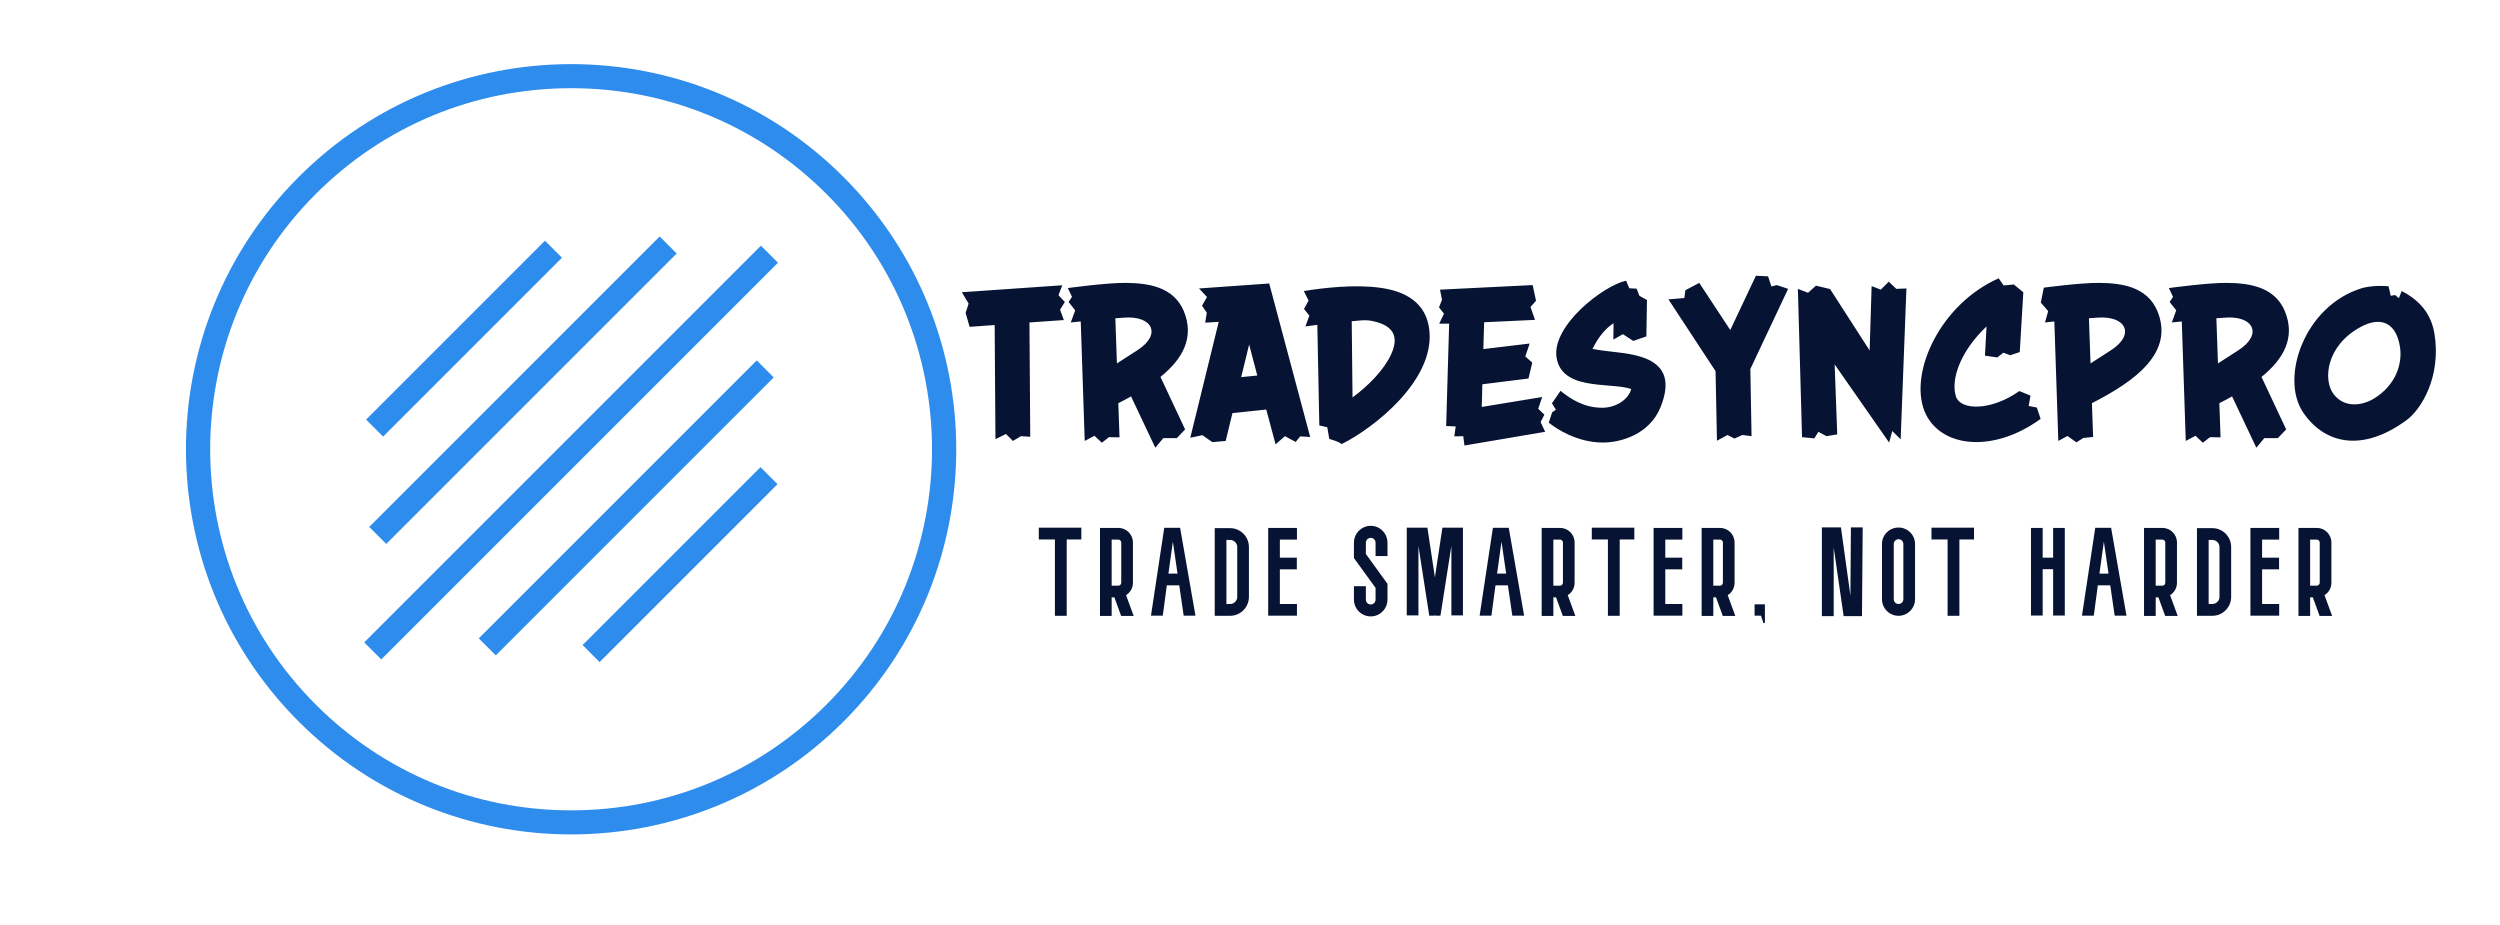
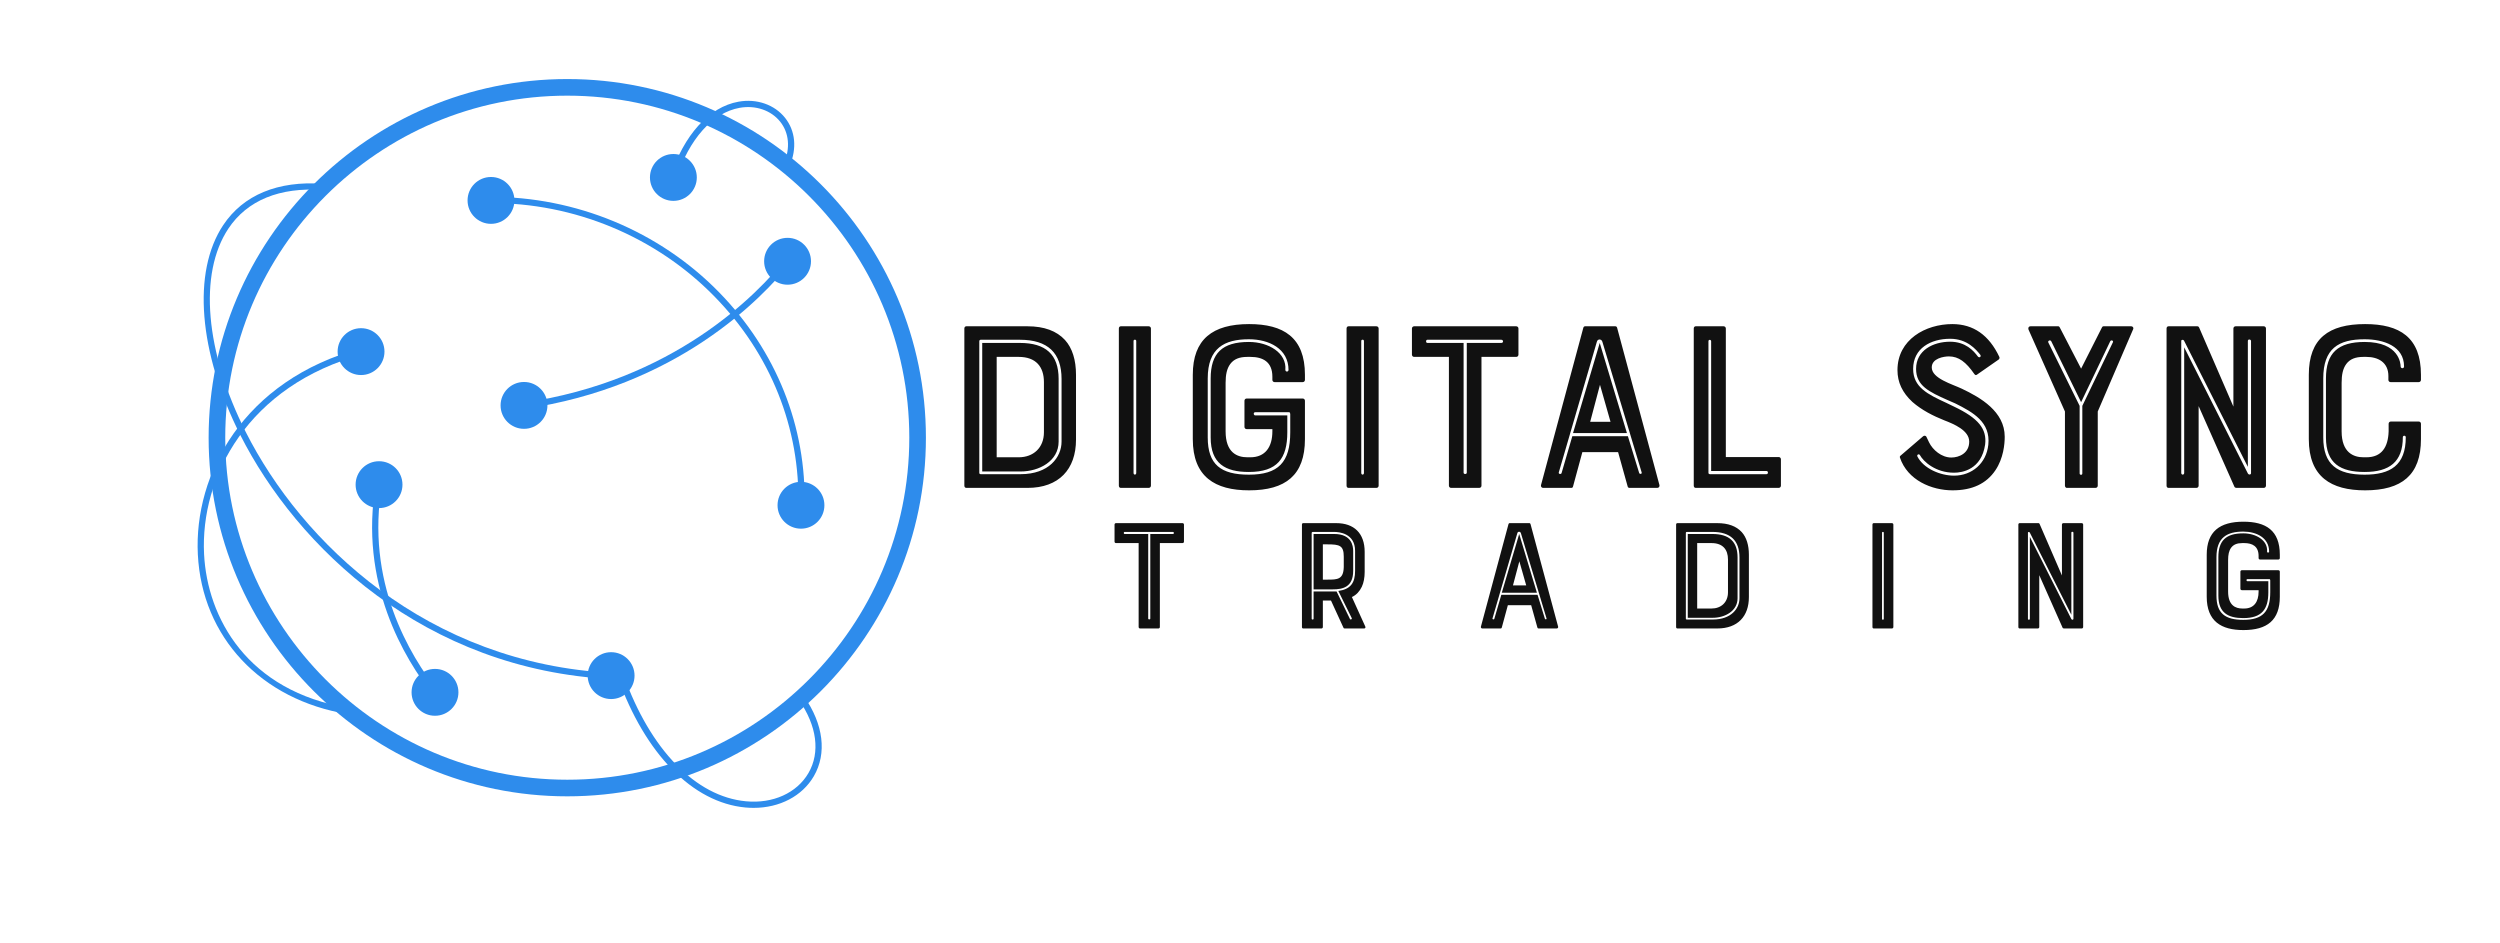
- <svg xmlns="http://www.w3.org/2000/svg" version="1.1" width="3162.218" height="1169" viewBox="0 -32.444 3162.218 1169">
-   <g transform="scale(8.110895) translate(10, 10)">
-     <defs id="SvgjsDefs2651" />
-     <g id="SvgjsG2652" featureKey="symbolFeature-0" transform="matrix(3.753972,0,0,3.753972,19,-4)" fill="#2e8cec">
-       <g display="none">
-         <rect x="-153.365" y="-18.667" display="inline" fill="#2e8cec" width="473.333" height="236" />
-       </g>
-       <g display="none">
-         <ellipse transform="matrix(0.7071 -0.7071 0.7071 0.7071 -6.6274 16)" display="inline" cx="16" cy="16" rx="16" ry="16" />
-         <line display="inline" fill="#2e8cec" stroke="#2e8cec" stroke-miterlimit="10" x1="7.837" y1="15.12" x2="15.267" y2="7.69" />
-         <line display="inline" fill="#2e8cec" stroke="#2e8cec" stroke-miterlimit="10" x1="7.968" y1="19.579" x2="20.033" y2="7.514" />
-         <line display="inline" fill="#2e8cec" stroke="#2e8cec" stroke-miterlimit="10" x1="7.759" y1="24.377" x2="24.241" y2="7.896" />
-         <line display="inline" fill="#2e8cec" stroke="#2e8cec" stroke-miterlimit="10" x1="12.518" y1="24.209" x2="24.064" y2="12.662" />
-         <line display="inline" fill="#2e8cec" stroke="#2e8cec" stroke-miterlimit="10" x1="16.83" y1="24.486" x2="24.22" y2="17.096" />
-       </g>
-       <g>
-         <path d="M16,0C11.905,0,7.81,1.562,4.686,4.686c-6.248,6.248-6.248,16.379,0,22.627C7.81,30.438,11.905,32,16,32   c4.095,0,8.19-1.562,11.314-4.686c6.248-6.248,6.248-16.379,0-22.627C24.19,1.562,20.095,0,16,0z M26.607,26.607   C23.773,29.44,20.007,31,16,31s-7.773-1.56-10.607-4.393c-5.849-5.849-5.849-15.365,0-21.213C8.227,2.56,11.993,1,16,1   s7.773,1.56,10.607,4.393C32.455,11.242,32.455,20.758,26.607,26.607z" />
-         <rect x="6.298" y="10.905" transform="matrix(0.7071 -0.7071 0.7071 0.7071 -4.681 11.5091)" width="10.508" height="1" />
-         <rect x="5.469" y="13.046" transform="matrix(0.7071 -0.7071 0.7071 0.7071 -5.4781 13.8675)" width="17.063" height="1" />
-         <rect x="4.346" y="15.637" transform="matrix(0.7071 -0.7071 0.7071 0.7071 -6.7239 16.04)" width="23.307" height="1" />
-         <rect x="10.126" y="17.936" transform="matrix(0.7071 -0.7071 0.7071 0.7071 -7.6786 18.3333)" width="16.33" height="1" />
-         <rect x="15.3" y="20.292" transform="matrix(0.7071 -0.7071 0.7071 0.7071 -8.6902 20.603)" width="10.451" height="1" />
-       </g>
-       <g display="none">
-         <g display="inline">
-           <path fill="#2e8cec" d="M16,31.5c-4.141,0-8.032-1.612-10.96-4.54S0.5,20.141,0.5,16c0-4.14,1.612-8.033,4.54-10.96    C7.968,2.112,11.859,0.5,16,0.5s8.032,1.612,10.96,4.54C29.888,7.967,31.5,11.86,31.5,16c0,4.141-1.612,8.032-4.54,10.96    S20.141,31.5,16,31.5z" />
-           <g>
-             <path fill="#2e8cec" d="M16,1c4.007,0,7.773,1.56,10.607,4.393c5.848,5.849,5.848,15.365,0,21.213C23.773,29.44,20.007,31,16,31     c-4.007,0-7.773-1.56-10.607-4.393c-5.849-5.849-5.849-15.365,0-21.213C8.227,2.56,11.993,1,16,1 M16,0     C11.905,0,7.81,1.562,4.686,4.686c-6.248,6.248-6.248,16.379,0,22.627C7.81,30.438,11.905,32,16,32s8.19-1.562,11.314-4.686     c6.248-6.248,6.248-16.379,0-22.627C24.19,1.562,20.095,0,16,0L16,0z" />
-           </g>
-         </g>
-         <line display="inline" fill="#2e8cec" stroke="#2e8cec" stroke-miterlimit="10" x1="7.837" y1="15.12" x2="15.267" y2="7.69" />
-         <line display="inline" fill="#2e8cec" stroke="#2e8cec" stroke-miterlimit="10" x1="7.968" y1="19.579" x2="20.033" y2="7.514" />
-         <line display="inline" fill="#2e8cec" stroke="#2e8cec" stroke-miterlimit="10" x1="7.759" y1="24.377" x2="24.241" y2="7.896" />
-         <line display="inline" fill="#2e8cec" stroke="#2e8cec" stroke-miterlimit="10" x1="12.518" y1="24.209" x2="24.064" y2="12.662" />
-         <line display="inline" fill="#2e8cec" stroke="#2e8cec" stroke-miterlimit="10" x1="16.83" y1="24.486" x2="24.22" y2="17.096" />
-       </g>
-       <g display="none">
-         <path display="inline" d="M4.686,4.686c-6.248,6.248-6.248,16.379,0,22.627c6.248,6.248,16.379,6.248,22.627,0   c6.248-6.248,6.248-16.379,0-22.627C21.065-1.562,10.935-1.562,4.686,4.686z M19.68,7.16l0.707,0.707L8.321,19.933l-0.707-0.707   L19.68,7.16z M14.914,7.336l0.707,0.707l-7.431,7.43l-0.707-0.707L14.914,7.336z M12.871,24.562l-0.707-0.707l11.547-11.547   l0.707,0.707L12.871,24.562z M17.184,24.84l-0.707-0.707l7.39-7.39l0.707,0.707L17.184,24.84z M8.113,24.73l-0.707-0.707   l16.48-16.481l0.707,0.707L8.113,24.73z" />
-       </g>
+ <svg xmlns="http://www.w3.org/2000/svg" version="1.1" width="3202.515" height="1207.029" viewBox="0 -70.88 3202.515 1207.029">
+   <g transform="scale(10.12577) translate(10, 10)">
+     <defs id="SvgjsDefs7077" />
+     <g id="SvgjsG7078" featureKey="ggLddZ-0" transform="matrix(1.051102,0,0,1.051102,9.209927,-14.18323)" fill="#2e8cec">
+       <path d="M50,93.166C26.198,93.166,6.834,73.802,6.834,50S26.198,6.834,50,6.834S93.166,26.198,93.166,50S73.802,93.166,50,93.166z   M50,8.834C27.301,8.834,8.834,27.301,8.834,50S27.301,91.166,50,91.166S91.166,72.699,91.166,50S72.699,8.834,50,8.834z" />
+       <path d="M44.714,46.55l-0.107-0.742c18.198-2.623,28.245-13.025,31.72-17.375l0.586,0.468C73.382,33.32,63.177,43.889,44.714,46.55z  " />
+       <circle cx="44.793" cy="46.114" r="2.82" />
+       <circle cx="76.514" cy="28.767" r="2.82" />
+       <path d="M33.874,80.997c-3.484-4.387-9.012-13.539-6.895-25.552l0.738,0.131c-2.066,11.723,3.338,20.666,6.743,24.954L33.874,80.997  z" />
+       <circle cx="27.345" cy="55.653" r="2.82" />
+       <circle cx="34.08" cy="80.649" r="2.82" />
+       <path d="M78.553,58.284l-0.75-0.021c0.262-9.375-3.322-18.348-10.093-25.265c-7.05-7.204-16.891-11.292-27.026-11.233l-0.005-0.75  c10.321-0.04,20.376,4.11,27.567,11.458C75.16,39.537,78.82,48.704,78.553,58.284z" />
+       <circle cx="78.128" cy="58.131" r="2.82" />
+       <circle cx="40.819" cy="21.442" r="2.82" />
+       <path d="M55.399,79.061c-22.622-1.116-37.959-15.928-44.77-29.418c-5.007-9.918-5.79-19.582-2.043-25.222  c2.418-3.64,6.575-5.361,12.009-4.983l-0.052,0.748c-5.164-0.361-9.073,1.249-11.333,4.65c-3.598,5.416-2.798,14.791,2.088,24.469  c6.715,13.302,21.837,27.906,44.138,29.006L55.399,79.061z" />
+       <circle cx="55.277" cy="78.637" r="2.82" />
+       <path d="M23.574,83.267C13.12,81.553,6.04,74.011,5.536,64.052c-0.484-9.58,5.413-20.969,19.679-24.818l0.195,0.724  C11.548,43.698,5.816,54.734,6.286,64.014c0.386,7.634,5.162,16.505,17.41,18.513L23.574,83.267z" />
+       <circle cx="25.179" cy="39.64" r="2.82" />
+       <path d="M72.426,94.555c-0.325,0-0.654-0.015-0.988-0.046c-6.336-0.589-12.075-6.442-15.354-15.658l0.707-0.252  c3.178,8.934,8.679,14.602,14.716,15.163c3.25,0.309,6.127-1.001,7.521-3.397c1.443-2.479,1.026-5.686-1.145-8.796l0.615-0.43  c2.345,3.36,2.773,6.86,1.178,9.603C78.278,93.144,75.556,94.555,72.426,94.555z" />
+       <path d="M63.068,18.924l-0.713-0.234c1.704-5.167,4.714-8.496,8.26-9.131c2.183-0.394,4.329,0.351,5.595,1.938  c1.251,1.568,1.453,3.679,0.556,5.79l-0.689-0.293c0.786-1.85,0.621-3.683-0.452-5.029c-1.094-1.371-2.963-2.01-4.877-1.667  C67.481,10.882,64.683,14.027,63.068,18.924z" />
+       <circle cx="62.771" cy="18.677" r="2.82" />
    </g>
-     <g id="SvgjsG2653" featureKey="nameFeature-0" transform="matrix(0.7751258,0,0,0.7751258,139.876,22.70598)" fill="#071333">
-       <path d="M19.6 12.04 l1.28 1.36 l-0.96 1.56 l0.76 2.08 l-6.92 0.48 l0.16 23 l-1.88 -0.12 l-1.6 0.96 l-1.4 -1.4 l-2.12 1.04 l-0.16 -22.96 l-5.04 0.36 l-0.8 -2.8 l0.6 -1.88 l-1.36 -2.28 l20.2 -1.4 z M35.52 23.08 c4.92 -3.2 2.96 -7 -2.8 -6.52 c-0.48 0.04 -1.04 0.08 -1.68 0.12 l0.32 9.08 c1.4 -0.88 2.76 -1.76 4.16 -2.68 z M40.12 28.48 l4.96 10.56 l-1.68 1.76 l-2.72 0 l-1.6 1.92 l-4.88 -10.32 c-0.84 0.48 -1.68 0.92 -2.56 1.36 l0.24 6.88 l-2.12 -0.04 l-1.44 1.12 l-1.48 -1.4 l-1.96 1.04 l-0.8 -24.04 l-2 0.2 l0.88 -2.44 l-1.32 -1.68 l0.68 -1.04 l-0.84 -1.76 s7.84 -1.08 11.64 -1.04 c4.52 0.04 9.6 0.76 11.68 5.64 c2.24 5.4 -0.28 9.72 -4.68 13.28 z M56.36 28.52 l3.24 -0.32 l-1.64 -6.24 z M62 9.68 l8.24 30.88 l-2 -0.12 l-0.92 1.12 l-2.16 -1.16 l-1.88 1.64 l-1.88 -7 l-6.8 0.72 l-1.36 5.6 l-2.68 0.24 l-2 -1.4 l-2.44 0.52 l5.72 -23.32 l-2.72 0.16 l0.32 -2 l-0.96 -1.4 l1 -1.76 l-1.6 -1.72 z M86.48 24.04 c1.48 -3.16 1.08 -5.8 -3.68 -6.8 c-1.4 -0.32 -2.8 -0.08 -4.2 0.04 l0.16 15.32 c3.16 -2.28 6.32 -5.56 7.72 -8.56 z M94.24 19.32 c0.88 9.92 -11.04 19.36 -17.68 22.68 c-0.56 -0.56 -2.48 -1.04 -2.48 -1.04 l-0.4 -2.36 l-1.6 -0.36 l-0.4 -20.24 l-2.4 0.32 l0.8 -2.16 l-1.08 -1.36 l0.92 -1.68 l-0.96 -1.92 c3.92 -0.64 10.16 -1.36 15.2 -0.68 c4.96 0.64 9.56 2.84 10.08 8.8 z M116.6 37.56 l0.92 1.96 l-16.24 2.76 l-0.24 -1.88 l-1.8 0.04 l0.28 -2 l-1.92 -0.08 l0.6 -20.6 l-2 0 l0.96 -2 l-1 -1.28 l0.6 -1.52 l-0.4 -2.04 l18.64 -0.92 l0.68 3.16 l-1.12 1.24 l0.92 2.6 l-10.24 0.48 l-0.16 5.4 l9.32 -1.12 l-0.88 2.6 l1.4 1.24 l-0.76 3.2 l-9.28 1.16 l-0.12 4.56 l12.16 -2 l-0.8 2.36 l1.24 1.2 z M140.72 34.6 c-2.24 5.44 -7.96 7.08 -11.56 7.08 c-5.2 0 -9.32 -2.72 -10.92 -4 l0.68 -2.08 l0.76 -0.52 l-0.8 -1.28 l1.72 -2.52 c2.12 1.68 4.72 3.4 8.4 3.4 c2.64 0 5.2 -1.52 5.84 -3.76 c-0.8 -0.28 -1.8 -0.44 -3.04 -0.56 c-1.56 -0.16 -3.24 -0.24 -4.84 -0.48 c-3.16 -0.44 -6.6 -1.52 -7.16 -5.36 c-0.92 -6.44 9.48 -14.44 14 -15.4 l0.64 1.52 l1.48 0.08 l0.56 1.44 l1.52 0.84 l-0.12 7.32 l-2.64 0.92 l-2.08 -1.36 l-1.92 1.08 l0.04 -3.28 c-1.64 1.04 -3.08 2.8 -4.24 5.16 c1.6 0.32 3.28 0.48 4.92 0.68 c2.2 0.24 4.6 0.64 6.48 1.56 c3 1.52 4.4 4.24 2.28 9.52 z M164.12 10 l2.28 0.76 l-7.6 16.12 l0.24 13.52 l-1.84 -0.24 l-1.6 0.72 l-1.4 -0.72 l-2.12 1.16 l-0.28 -14 l-9.48 -14.44 l3.2 -0.28 l0.2 -1.56 l2.8 -1.48 l6.24 9.48 l5.16 -10.92 l2.44 0.12 l0.68 2.04 z M188.16 10.76 l2.04 -0.08 l-1.16 30.36 l-1.68 -1.68 l-0.64 2.32 l-10.96 -15.72 l0.52 14.08 l-2.16 0.36 l-1.64 -0.88 l-0.8 1.32 l-2.48 -0.24 l-0.84 -29.84 l2.04 0.8 l1.6 -1.44 l2.84 0.68 l7.96 12.36 l0.4 -12.96 l1.84 0.72 l1.6 -1.6 z M216.44 34.64 l0.76 2.28 c-9.72 7.08 -20.48 5.76 -23.4 -1.64 c-3.04 -7.84 3.28 -21.48 14.96 -26.64 l1 1.44 l2.04 -0.2 l1.92 1.56 l-0.72 12.04 l-1.92 0.64 l-1.36 -0.52 l-1.24 0.96 l-2.48 -0.36 l0.32 -5.88 c-5.28 5 -7.24 10.68 -6.16 14.08 c0.92 2.88 7.12 2.92 12.76 -1.08 l2.24 0.92 l-0.36 2.08 z M231.4 23.08 c4.92 -3.2 2.92 -7 -2.84 -6.52 c-0.48 0.04 -1.04 0.08 -1.64 0.12 l0.32 9.08 c1.4 -0.88 2.76 -1.76 4.16 -2.68 z M240.68 15.2 c3.48 8.4 -4.48 14.12 -13.16 18.56 l0.24 6.8 l-1.96 0.2 l-1.4 0.88 l-1.8 -1.28 l-1.84 1 l-0.8 -24.04 c-1.16 0.12 -1.88 0.2 -1.88 0.2 l0.64 -2.28 l-1.48 -1.72 l0.6 -3 s7.36 -1 11.16 -0.96 c4.52 0.04 9.6 0.76 11.68 5.64 z M257.04 23.08 c4.92 -3.2 2.96 -7 -2.8 -6.52 c-0.48 0.04 -1.04 0.08 -1.68 0.12 l0.32 9.08 c1.4 -0.88 2.76 -1.76 4.16 -2.68 z M261.64 28.48 l4.96 10.56 l-1.68 1.76 l-2.72 0 l-1.6 1.92 l-4.88 -10.32 c-0.84 0.48 -1.68 0.92 -2.56 1.36 l0.24 6.88 l-2.12 -0.04 l-1.44 1.12 l-1.48 -1.4 l-1.96 1.04 l-0.8 -24.04 l-2 0.2 l0.88 -2.44 l-1.32 -1.68 l0.68 -1.04 l-0.84 -1.76 s7.84 -1.08 11.64 -1.04 c4.52 0.04 9.6 0.76 11.68 5.64 c2.24 5.4 -0.28 9.72 -4.68 13.28 z M289.48 22.32 c-0.76 -4.56 -3.64 -6.16 -7.84 -3.92 c-6.92 3.68 -7.72 10.64 -5.48 13.56 c2.16 2.8 5.68 2.36 8.16 0.84 c4.28 -2.64 5.76 -6.92 5.16 -10.48 z M296.44 19.8 c1.4 8.72 -2.72 15.24 -5.6 17.36 c-9.2 6.76 -16.72 4.56 -20.84 -1.56 c-4.64 -6.92 0.2 -21.28 11.64 -24.92 c1.24 -0.4 3.4 -0.64 5.56 -0.44 l0.44 1.92 l0.88 -0.16 l0.76 0.64 l0.56 -1.44 c3.56 1.84 5.92 4.48 6.6 8.6 z" />
+     <g id="SvgjsG7079" featureKey="nN0dxP-0" transform="matrix(1.548779,0,0,1.548779,109.0883,13.74708)" fill="#111111">
+       <path d="M7.04 6.8 c1.36 0 2.38 0.38 3.06 1.12 c0.6 0.66 0.9 1.64 0.9 2.84 l0 5.3 c0 2.42 -1.4 3.94 -3.96 3.94 l-5 0 c-0.1 0 -0.16 -0.08 -0.16 -0.18 l0 -12.84 c0 -0.1 0.06 -0.18 0.16 -0.18 l5 0 z M8.38 15.46 l0 -4.1 c0 -1.26 -0.66 -2.06 -2.06 -2.06 l-1.8 0 l0 8.2 l1.8 0 c1.2 0 2.06 -0.78 2.06 -2.04 z M3.1 8.02 l0 10.76 c0 0.08 0.08 0.1 0.12 0.1 l3.26 0 c2.3 0 3.34 -1.38 3.34 -2.66 l0 -5.12 c0 -2.12 -1.12 -3.2 -3.4 -3.2 l-3.2 0 c-0.04 0 -0.12 0.02 -0.12 0.12 z M9.58 11.1 l0 5.12 c0 1.6 -1.6 2.44 -3.1 2.44 l-3.14 0 l0 -10.5 l3.08 0 c2.1 0 3.16 0.94 3.16 2.94 z M14.66 20 c-0.1 0 -0.16 -0.08 -0.16 -0.18 l0 -12.84 c0 -0.1 0.06 -0.18 0.16 -0.18 l2.28 0 c0.1 0 0.18 0.08 0.18 0.18 l0 12.84 c0 0.1 -0.08 0.18 -0.18 0.18 l-2.28 0 z M15.7 8 l0 10.78 c0 0.18 0.22 0.18 0.22 0 l0 -10.78 c0 -0.14 -0.22 -0.14 -0.22 0 z M24.94 15.2 c-0.1 0 -0.18 -0.08 -0.18 -0.18 l0 -2.14 c0 -0.1 0.08 -0.18 0.18 -0.18 l4.58 0 c0.1 0 0.18 0.08 0.18 0.18 l0 3.14 c0 2.94 -1.58 4.18 -4.56 4.18 c-2.78 0 -4.6 -1.1 -4.6 -4.18 l0 -5.26 c0 -2.9 1.62 -4.14 4.6 -4.14 c2.8 0 4.56 1.08 4.56 4.14 l0 0.42 c0 0.1 -0.08 0.18 -0.18 0.18 l-2.3 0 c-0.1 0 -0.18 -0.08 -0.18 -0.18 l0 -0.26 c0 -1.22 -0.78 -1.62 -1.8 -1.62 l-0.24 0 c-0.66 0 -1.1 0.18 -1.4 0.58 c-0.28 0.38 -0.38 0.88 -0.38 1.54 l0 3.96 c0 1.74 0.94 2.12 1.78 2.12 l0.24 0 c1.22 0 1.8 -0.84 1.8 -2.12 l0 -0.18 l-2.1 0 z M21.76 15.88 c0 2.22 1.08 3.04 3.36 3.04 c2.4 0 3.38 -1 3.38 -3.46 l0 -1.5 c0 -0.06 -0.04 -0.14 -0.08 -0.14 l-2.78 0 c-0.18 0 -0.14 0.26 0 0.26 l2.62 0 l0 1.38 c0 2.14 -0.82 3.24 -3.14 3.24 c-1.92 0 -3.12 -0.68 -3.12 -2.82 l0 -4.82 c0 -2.06 0.94 -2.98 3.12 -2.98 c1.62 0 3.1 0.9 2.98 2.28 c0 0.16 0.22 0.2 0.26 0.02 c0 -1.76 -1.6 -2.52 -3.24 -2.52 c-2 0 -3.36 0.72 -3.36 3.2 l0 4.82 z M33.26 20 c-0.1 0 -0.16 -0.08 -0.16 -0.18 l0 -12.84 c0 -0.1 0.06 -0.18 0.16 -0.18 l2.28 0 c0.1 0 0.18 0.08 0.18 0.18 l0 12.84 c0 0.1 -0.08 0.18 -0.18 0.18 l-2.28 0 z M34.3 8 l0 10.78 c0 0.18 0.22 0.18 0.22 0 l0 -10.78 c0 -0.14 -0.22 -0.14 -0.22 0 z M41.46 9.3 l-2.84 0 c-0.1 0 -0.18 -0.08 -0.18 -0.18 l0 -2.14 c0 -0.1 0.08 -0.18 0.18 -0.18 l8.34 0 c0.1 0 0.18 0.08 0.18 0.18 l0 2.14 c0 0.1 -0.08 0.18 -0.18 0.18 l-2.84 0 l0 10.52 c0 0.1 -0.08 0.18 -0.18 0.18 l-2.3 0 c-0.1 0 -0.18 -0.08 -0.18 -0.18 l0 -10.52 z M45.74 7.9 l-6.04 0 c-0.14 0 -0.14 0.26 0 0.26 l2.96 0 l0 10.6 c0 0.14 0.26 0.14 0.26 0 l0 -10.6 l2.82 0 c0.2 0 0.18 -0.26 0 -0.26 z M52.44 6.92 c0.02 -0.06 0.06 -0.12 0.14 -0.12 l2.48 0 c0.08 0 0.12 0.06 0.14 0.12 l3.46 12.86 c0.02 0.12 -0.06 0.22 -0.18 0.22 l-2.28 0 c-0.06 0 -0.12 -0.04 -0.14 -0.12 l-0.78 -2.8 l-2.92 0 l-0.76 2.8 c-0.02 0.08 -0.06 0.12 -0.14 0.12 l-2.3 0 c-0.12 0 -0.2 -0.1 -0.18 -0.22 z M53 14.6 l1.66 0 l-0.86 -3.02 z M56.08 15.78 l0.92 3 c0.04 0.12 0.26 0.1 0.2 -0.06 l-3.2 -10.64 c-0.06 -0.26 -0.4 -0.28 -0.46 0 l-3.1 10.64 c-0.06 0.14 0.16 0.2 0.22 0.08 l0.88 -3.02 l4.54 0 z M51.6 15.52 l2.18 -7.36 l2.22 7.36 l-4.4 0 z M63.9 6.8 c0.1 0 0.18 0.08 0.18 0.18 l0 10.5 l4.32 0 c0.1 0 0.18 0.08 0.18 0.18 l0 2.16 c0 0.1 -0.08 0.18 -0.18 0.18 l-6.78 0 c-0.1 0 -0.16 -0.08 -0.16 -0.18 l0 -12.84 c0 -0.1 0.06 -0.18 0.16 -0.18 l2.28 0 z M62.66 8.02 l0 10.76 c0 0.04 0.04 0.1 0.12 0.1 l4.62 0 c0.16 0 0.16 -0.26 0 -0.26 l-4.52 0 l0 -10.6 c0 -0.14 -0.22 -0.16 -0.22 0 z M83.36 11.9 c1.52 0.72 3.5 1.86 3.5 3.92 c0 0.6 -0.1 1.76 -0.76 2.74 c-0.74 1.1 -1.9 1.64 -3.5 1.64 c-1.7 0 -3.68 -0.82 -4.3 -2.68 c-0.02 -0.06 0 -0.12 0.06 -0.16 l1.84 -1.58 c0.08 -0.06 0.2 -0.06 0.26 0.04 c0.04 0.1 0.12 0.26 0.22 0.46 c0.3 0.62 1.02 1.24 1.82 1.24 c0.62 0 1.46 -0.34 1.46 -1.3 c0 -0.92 -1.26 -1.44 -2.04 -1.74 c-0.9 -0.36 -1.82 -0.82 -2.6 -1.5 c-0.82 -0.76 -1.22 -1.6 -1.22 -2.6 c0 -2.5 2.3 -3.76 4.48 -3.76 c1.72 0 3 0.9 3.84 2.68 c0.04 0.08 0 0.18 -0.06 0.22 l-1.78 1.24 c-0.08 0.04 -0.12 0.04 -0.2 -0.06 c-0.68 -0.98 -1.28 -1.44 -2.08 -1.44 c-0.42 0 -1.4 0.16 -1.4 0.9 c0 0.9 1.66 1.36 2.46 1.74 z M79.72 17.42 c0.5 1 1.88 1.58 3 1.58 c1.46 0 2.64 -1 2.8 -2.52 c0.2 -1.86 -1.26 -2.66 -2.7 -3.38 l-0.64 -0.28 c-1.48 -0.66 -2.56 -1.16 -2.56 -2.54 c0 -1.52 1.4 -2.22 2.78 -2.22 c1.26 0 1.92 0.74 2.26 1.2 c0.12 0.16 0.32 0.02 0.2 -0.14 c-0.34 -0.42 -1.06 -1.3 -2.46 -1.3 c-1.58 0 -3.02 0.78 -3.02 2.46 c0 1.5 1.2 2.08 2.72 2.78 l0.62 0.3 c1.98 0.94 2.7 1.82 2.54 3.1 c-0.3 2.04 -1.86 2.3 -2.54 2.3 c-1.5 0 -2.5 -0.9 -2.8 -1.46 c-0.1 -0.1 -0.24 0 -0.2 0.12 z M91.36 6.9 l1.74 3.36 l1.7 -3.36 c0.06 -0.1 0.08 -0.1 0.16 -0.1 l2.24 0 c0.12 0 0.2 0.12 0.16 0.22 l-2.9 6.74 l0 6.06 c0 0.1 -0.08 0.18 -0.18 0.18 l-2.36 0 c-0.06 0 -0.14 -0.08 -0.14 -0.18 l0 -6.06 l-2.98 -6.7 c-0.04 -0.14 0.02 -0.26 0.16 -0.26 l2.24 0 c0.08 0 0.1 0 0.16 0.1 z M93.2 13.3 l2.5 -5.2 c0.06 -0.12 -0.14 -0.22 -0.22 -0.08 l-2.38 4.98 l-2.44 -4.98 c-0.08 -0.14 -0.3 -0.04 -0.24 0.1 l2.56 5.18 l0 5.52 c0 0.14 0.22 0.16 0.22 0 l0 -5.52 z M105.54 6.98 c0 -0.1 0.08 -0.18 0.18 -0.18 l2.3 0 c0.1 0 0.18 0.08 0.18 0.18 l0 12.84 c0 0.1 -0.08 0.18 -0.18 0.18 l-2.22 0 c-0.08 0 -0.16 -0.04 -0.18 -0.1 l-2.92 -6.58 l0 6.5 c0 0.1 -0.08 0.18 -0.18 0.18 l-2.28 0 c-0.1 0 -0.16 -0.08 -0.16 -0.18 l0 -12.84 c0 -0.1 0.06 -0.18 0.16 -0.18 l2.36 0 c0.08 0 0.12 0.06 0.14 0.1 l2.8 6.46 l0 -6.38 z M106.98 18.8 l0 -10.8 c0 -0.14 -0.26 -0.18 -0.26 0 l0 10.28 l-5.22 -10.32 c-0.06 -0.08 -0.22 -0.08 -0.22 0.04 l0 10.78 c0 0.18 0.24 0.18 0.24 0 l0 -10.26 l5.2 10.3 c0.08 0.14 0.26 0.1 0.26 -0.02 z M118.22 15.38 l0 -0.62 c0 -0.1 0.08 -0.18 0.18 -0.18 l2.28 0 c0.1 0 0.18 0.08 0.18 0.18 l0 1.26 c0 2.94 -1.58 4.18 -4.56 4.18 c-2.78 0 -4.6 -1.1 -4.6 -4.18 l0 -5.26 c0 -2.96 1.62 -4.14 4.6 -4.14 c2.82 0 4.56 1.08 4.56 4.14 l0 0.42 c0 0.1 -0.08 0.18 -0.18 0.18 l-2.3 0 c-0.1 0 -0.18 -0.08 -0.18 -0.18 l0 -0.32 c0 -1.1 -0.82 -1.56 -1.8 -1.56 l-0.24 0 c-0.66 0 -1.1 0.18 -1.4 0.58 c-0.28 0.38 -0.38 0.88 -0.38 1.54 l0 3.96 c0 1.74 0.98 2.12 1.78 2.12 l0.24 0 c1.26 0 1.78 -0.84 1.82 -2.12 z M116.26 7.86 c-2.14 0 -3.38 0.76 -3.38 3.2 l0 4.82 c0 2.22 1.14 3.04 3.38 3.04 c2.1 0 3.36 -0.76 3.36 -3.06 c0 -0.16 -0.24 -0.16 -0.24 0 c0 2.02 -1.1 2.84 -3.12 2.84 c-1.96 0 -3.16 -0.68 -3.16 -2.82 l0 -4.82 c0 -2.08 0.98 -2.98 3.16 -2.98 c2.84 0 2.94 1.8 2.94 2 c0 0.18 0.28 0.2 0.28 0 c0 -1.66 -1.68 -2.22 -3.22 -2.22 z" />
    </g>
-     <g id="SvgjsG2654" featureKey="sloganFeature-0" transform="matrix(0.9585349,0,0,0.9585349,152,62.84308)" fill="#071333">
-       <path d="M6.92 5.68 l0 1.92 l-2.38 0 l0 12.42 l-1.92 0 l0 -12.42 l-2.62 0 l0 -1.92 l6.92 0 z M15.435 20.04 l-2.04 0 l-1.1 -3.02 l-0.44 0 l0 3.02 l-1.9 0 l0 -14.32 l2.98 0 c1.32 0 2.38 1.06 2.38 2.38 l0 6.54 c0 0.86 -0.44 1.6 -1.12 2.02 z M11.855 7.62 l0 7.5 l1.08 0 c0.26 0 0.48 -0.22 0.48 -0.48 l0 -6.54 c0 -0.26 -0.22 -0.48 -0.48 -0.48 l-1.08 0 z M23.57 20 l-0.72 -4.94 l-2.02 0 l-0.66 4.94 l-1.92 0 l2.16 -14.3 l2.58 0 l2.5 14.3 l-1.92 0 z M21.09 13.16 l1.48 0 l-0.76 -5.2 z M31.125 20.02 l-2.5 0 l0 -14.26 l2.5 0 c1.7 0 3.06 1.38 3.06 3.08 l0 8.1 c0 0.82 -0.32 1.6 -0.9 2.18 s-1.34 0.9 -2.16 0.9 z M30.525 7.68 l0 10.42 l0.6 0 c0.3 0 0.6 -0.12 0.82 -0.34 s0.34 -0.5 0.34 -0.82 l0 -8.1 c0 -0.64 -0.52 -1.16 -1.16 -1.16 l-0.6 0 z M41.98 12.46 l-2.76 0 l0 5.64 l2.78 0 l0 1.9 l-4.68 0 l0 -14.28 l4.68 0 l0 1.9 l-2.78 0 l0 2.94 l2.76 0 l0 1.9 z M54.01 20.12 c-1.52 0 -2.74 -1.24 -2.74 -2.74 l0 -2.18 l1.94 0 l0 2.18 c0 0.44 0.36 0.8 0.8 0.8 s0.78 -0.36 0.78 -0.8 l0 -1.9 l-3.52 -4.86 l0 -2.48 c0 -1.52 1.22 -2.76 2.74 -2.76 c1.5 0 2.72 1.24 2.72 2.76 l0 2.16 l-1.94 0 l0 -2.16 c0 -0.46 -0.34 -0.8 -0.78 -0.8 s-0.8 0.34 -0.8 0.8 l0 1.82 l3.52 4.86 l0 2.56 c0 1.5 -1.22 2.74 -2.72 2.74 z M65.665 5.68 l3.34 0 l0 14.28 l-1.88 0 l0 -11.3 l-1.78 11.34 l-0.74 0 l-0.18 -0.04 l-0.16 0.04 l-0.74 0 l-1.76 -11.34 l0 11.3 l-1.9 0 l0 -14.28 l3.36 0 l1.22 8.08 z M77.04 20 l-0.72 -4.94 l-2.02 0 l-0.66 4.94 l-1.92 0 l2.16 -14.3 l2.58 0 l2.5 14.3 l-1.92 0 z M74.56 13.16 l1.48 0 l-0.76 -5.2 z M87.295 20.04 l-2.04 0 l-1.1 -3.02 l-0.44 0 l0 3.02 l-1.9 0 l0 -14.32 l2.98 0 c1.32 0 2.38 1.06 2.38 2.38 l0 6.54 c0 0.86 -0.44 1.6 -1.12 2.02 z M83.715 7.62 l0 7.5 l1.08 0 c0.26 0 0.48 -0.22 0.48 -0.48 l0 -6.54 c0 -0.26 -0.22 -0.48 -0.48 -0.48 l-1.08 0 z M96.89 5.68 l0 1.92 l-2.38 0 l0 12.42 l-1.92 0 l0 -12.42 l-2.62 0 l0 -1.92 l6.92 0 z M104.685 12.46 l-2.76 0 l0 5.64 l2.78 0 l0 1.9 l-4.68 0 l0 -14.28 l4.68 0 l0 1.9 l-2.78 0 l0 2.94 l2.76 0 l0 1.9 z M113.32 20.04 l-2.04 0 l-1.1 -3.02 l-0.44 0 l0 3.02 l-1.9 0 l0 -14.32 l2.98 0 c1.32 0 2.38 1.06 2.38 2.38 l0 6.54 c0 0.86 -0.44 1.6 -1.12 2.02 z M109.74 7.62 l0 7.5 l1.08 0 c0.26 0 0.48 -0.22 0.48 -0.48 l0 -6.54 c0 -0.26 -0.22 -0.48 -0.48 -0.48 l-1.08 0 z M118.135 21.2 l-0.24 0 l-0.4 -1.2 l-1.04 0 l0 -1.84 l1.68 0 l0 3.04 z M132.045 16.72 l0.08 -11.08 l1.92 0 l-0.12 14.44 l-2.98 0 l-1.62 -11.18 l0 11.18 l-1.92 0 l0 -14.44 l3.1 0 z M139.88 20.02 c-1.5 0 -2.7 -1.22 -2.7 -2.7 l0 -8.98 c0 -1.48 1.2 -2.68 2.7 -2.68 c1.48 0 2.68 1.2 2.68 2.68 l0 8.98 c0 1.48 -1.2 2.7 -2.68 2.7 z M139.88 7.56 c-0.44 0 -0.78 0.36 -0.78 0.78 l0 8.98 c0 0.44 0.34 0.78 0.78 0.78 c0.42 0 0.78 -0.34 0.78 -0.78 l0 -8.98 c0 -0.42 -0.36 -0.78 -0.78 -0.78 z M152.155 5.68 l0 1.92 l-2.38 0 l0 12.42 l-1.92 0 l0 -12.42 l-2.62 0 l0 -1.92 l6.92 0 z M165.025 5.72 l1.9 0 l0 14.26 l-1.9 0 l0 -7.54 l-1.7 0 l0 7.54 l-1.9 0 l0 -14.26 l1.9 0 l0 4.84 l1.7 0 l0 -4.84 z M175.04 20 l-0.72 -4.94 l-2.02 0 l-0.66 4.94 l-1.92 0 l2.16 -14.3 l2.58 0 l2.5 14.3 l-1.92 0 z M172.56 13.16 l1.48 0 l-0.76 -5.2 z M185.295 20.04 l-2.04 0 l-1.1 -3.02 l-0.44 0 l0 3.02 l-1.9 0 l0 -14.32 l2.98 0 c1.32 0 2.38 1.06 2.38 2.38 l0 6.54 c0 0.86 -0.44 1.6 -1.12 2.02 z M181.715 7.62 l0 7.5 l1.08 0 c0.26 0 0.48 -0.22 0.48 -0.48 l0 -6.54 c0 -0.26 -0.22 -0.48 -0.48 -0.48 l-1.08 0 z M190.93 20.02 l-2.5 0 l0 -14.26 l2.5 0 c1.7 0 3.06 1.38 3.06 3.08 l0 8.1 c0 0.82 -0.32 1.6 -0.9 2.18 s-1.34 0.9 -2.16 0.9 z M190.33 7.68 l0 10.42 l0.6 0 c0.3 0 0.6 -0.12 0.82 -0.34 s0.34 -0.5 0.34 -0.82 l0 -8.1 c0 -0.64 -0.52 -1.16 -1.16 -1.16 l-0.6 0 z M201.785 12.46 l-2.76 0 l0 5.64 l2.78 0 l0 1.9 l-4.68 0 l0 -14.28 l4.68 0 l0 1.9 l-2.78 0 l0 2.94 l2.76 0 l0 1.9 z M210.42 20.04 l-2.04 0 l-1.1 -3.02 l-0.44 0 l0 3.02 l-1.9 0 l0 -14.32 l2.98 0 c1.32 0 2.38 1.06 2.38 2.38 l0 6.54 c0 0.86 -0.44 1.6 -1.12 2.02 z M206.84 7.62 l0 7.5 l1.08 0 c0.26 0 0.48 -0.22 0.48 -0.48 l0 -6.54 c0 -0.26 -0.22 -0.48 -0.48 -0.48 l-1.08 0 z" />
+     <g id="SvgjsG7080" featureKey="IfqRl1-0" transform="matrix(1.009553,0,0,1.009553,130.0712,42.31676)" fill="#111111">
+       <path d="M3.94 9.3 l-2.84 0 c-0.1 0 -0.18 -0.08 -0.18 -0.18 l0 -2.14 c0 -0.1 0.08 -0.18 0.18 -0.18 l8.34 0 c0.1 0 0.18 0.08 0.18 0.18 l0 2.14 c0 0.1 -0.08 0.18 -0.18 0.18 l-2.84 0 l0 10.52 c0 0.1 -0.08 0.18 -0.18 0.18 l-2.3 0 c-0.1 0 -0.18 -0.08 -0.18 -0.18 l0 -10.52 z M8.22 7.9 l-6.04 0 c-0.14 0 -0.14 0.26 0 0.26 l2.96 0 l0 10.6 c0 0.14 0.26 0.14 0.26 0 l0 -10.6 l2.82 0 c0.2 0 0.18 -0.26 0 -0.26 z M31.904 14.78 c-0.28 0.58 -0.68 1.02 -1.24 1.28 l1.68 3.7 c0.06 0.12 -0.02 0.24 -0.14 0.24 l-2.46 0 c-0.08 0 -0.12 -0.04 -0.14 -0.1 l-1.56 -3.4 l-1.02 0 l0 3.32 c0 0.1 -0.08 0.18 -0.18 0.18 l-2.3 0 c-0.08 0 -0.14 -0.08 -0.14 -0.18 l0 -12.84 c0 -0.1 0.06 -0.18 0.14 -0.18 l4.16 0 c2.22 0 3.56 1.26 3.56 3.6 l0 2.52 c0 0.7 -0.12 1.36 -0.36 1.86 z M29.644 12.3 l0 -1.3 c0 -1.4 -0.52 -1.54 -2.04 -1.54 l-0.58 0 l0 4.42 l0.58 0 c1.26 0 2 -0.02 2.04 -1.58 z M25.864 18.78 l0 -3.42 l2.88 0 l1.68 3.46 c0.04 0.1 0.28 0.06 0.22 -0.12 l-1.68 -3.4 c1.56 -0.22 2.1 -1.04 2.1 -2.52 l0 -2.5 c0 -2.2 -2 -2.38 -2.62 -2.38 l-2.7 0 c-0.04 0 -0.12 0.06 -0.12 0.12 l0 10.76 c0 0.14 0.24 0.14 0.24 0 z M30.824 10.28 l0 2.5 c0 2.04 -1.3 2.32 -2.56 2.32 l-2.4 0 l0 -6.94 l2.58 0 c2.16 0 2.38 1.46 2.38 2.12 z M50.288 6.92 c0.02 -0.06 0.06 -0.12 0.14 -0.12 l2.48 0 c0.08 0 0.12 0.06 0.14 0.12 l3.46 12.86 c0.02 0.12 -0.06 0.22 -0.18 0.22 l-2.28 0 c-0.06 0 -0.12 -0.04 -0.14 -0.12 l-0.78 -2.8 l-2.92 0 l-0.76 2.8 c-0.02 0.08 -0.06 0.12 -0.14 0.12 l-2.3 0 c-0.12 0 -0.2 -0.1 -0.18 -0.22 z M50.848 14.6 l1.66 0 l-0.86 -3.02 z M53.928 15.78 l0.92 3 c0.04 0.12 0.26 0.1 0.2 -0.06 l-3.2 -10.64 c-0.06 -0.26 -0.4 -0.28 -0.46 0 l-3.1 10.64 c-0.06 0.14 0.16 0.2 0.22 0.08 l0.88 -3.02 l4.54 0 z M49.448 15.52 l2.18 -7.36 l2.22 7.36 l-4.4 0 z M76.452 6.8 c1.36 0 2.38 0.38 3.06 1.12 c0.6 0.66 0.9 1.64 0.9 2.84 l0 5.3 c0 2.42 -1.4 3.94 -3.96 3.94 l-5 0 c-0.1 0 -0.16 -0.08 -0.16 -0.18 l0 -12.84 c0 -0.1 0.06 -0.18 0.16 -0.18 l5 0 z M77.792 15.46 l0 -4.1 c0 -1.26 -0.66 -2.06 -2.06 -2.06 l-1.8 0 l0 8.2 l1.8 0 c1.2 0 2.06 -0.78 2.06 -2.04 z M72.512 8.02 l0 10.76 c0 0.08 0.08 0.1 0.12 0.1 l3.26 0 c2.3 0 3.34 -1.38 3.34 -2.66 l0 -5.12 c0 -2.12 -1.12 -3.2 -3.4 -3.2 l-3.2 0 c-0.04 0 -0.12 0.02 -0.12 0.12 z M78.992 11.1 l0 5.12 c0 1.6 -1.6 2.44 -3.1 2.44 l-3.14 0 l0 -10.5 l3.08 0 c2.1 0 3.16 0.94 3.16 2.94 z M96.056 20 c-0.1 0 -0.16 -0.08 -0.16 -0.18 l0 -12.84 c0 -0.1 0.06 -0.18 0.16 -0.18 l2.28 0 c0.1 0 0.18 0.08 0.18 0.18 l0 12.84 c0 0.1 -0.08 0.18 -0.18 0.18 l-2.28 0 z M97.096 8 l0 10.78 c0 0.18 0.22 0.18 0.22 0 l0 -10.78 c0 -0.14 -0.22 -0.14 -0.22 0 z M119.64 6.98 c0 -0.1 0.08 -0.18 0.18 -0.18 l2.3 0 c0.1 0 0.18 0.08 0.18 0.18 l0 12.84 c0 0.1 -0.08 0.18 -0.18 0.18 l-2.22 0 c-0.08 0 -0.16 -0.04 -0.18 -0.1 l-2.92 -6.58 l0 6.5 c0 0.1 -0.08 0.18 -0.18 0.18 l-2.28 0 c-0.1 0 -0.16 -0.08 -0.16 -0.18 l0 -12.84 c0 -0.1 0.06 -0.18 0.16 -0.18 l2.36 0 c0.08 0 0.12 0.06 0.14 0.1 l2.8 6.46 l0 -6.38 z M121.08 18.8 l0 -10.8 c0 -0.14 -0.26 -0.18 -0.26 0 l0 10.28 l-5.22 -10.32 c-0.06 -0.08 -0.22 -0.08 -0.22 0.04 l0 10.78 c0 0.18 0.24 0.18 0.24 0 l0 -10.26 l5.2 10.3 c0.08 0.14 0.26 0.1 0.26 -0.02 z M142.184 15.2 c-0.1 0 -0.18 -0.08 -0.18 -0.18 l0 -2.14 c0 -0.1 0.08 -0.18 0.18 -0.18 l4.58 0 c0.1 0 0.18 0.08 0.18 0.18 l0 3.14 c0 2.94 -1.58 4.18 -4.56 4.18 c-2.78 0 -4.6 -1.1 -4.6 -4.18 l0 -5.26 c0 -2.9 1.62 -4.14 4.6 -4.14 c2.8 0 4.56 1.08 4.56 4.14 l0 0.42 c0 0.1 -0.08 0.18 -0.18 0.18 l-2.3 0 c-0.1 0 -0.18 -0.08 -0.18 -0.18 l0 -0.26 c0 -1.22 -0.78 -1.62 -1.8 -1.62 l-0.24 0 c-0.66 0 -1.1 0.18 -1.4 0.58 c-0.28 0.38 -0.38 0.88 -0.38 1.54 l0 3.96 c0 1.74 0.94 2.12 1.78 2.12 l0.24 0 c1.22 0 1.8 -0.84 1.8 -2.12 l0 -0.18 l-2.1 0 z M139.004 15.88 c0 2.22 1.08 3.04 3.36 3.04 c2.4 0 3.38 -1 3.38 -3.46 l0 -1.5 c0 -0.06 -0.04 -0.14 -0.08 -0.14 l-2.78 0 c-0.18 0 -0.14 0.26 0 0.26 l2.62 0 l0 1.38 c0 2.14 -0.82 3.24 -3.14 3.24 c-1.92 0 -3.12 -0.68 -3.12 -2.82 l0 -4.82 c0 -2.06 0.94 -2.98 3.12 -2.98 c1.62 0 3.1 0.9 2.98 2.28 c0 0.16 0.22 0.2 0.26 0.02 c0 -1.76 -1.6 -2.52 -3.24 -2.52 c-2 0 -3.36 0.72 -3.36 3.2 l0 4.82 z" />
    </g>
  </g>
</svg>
